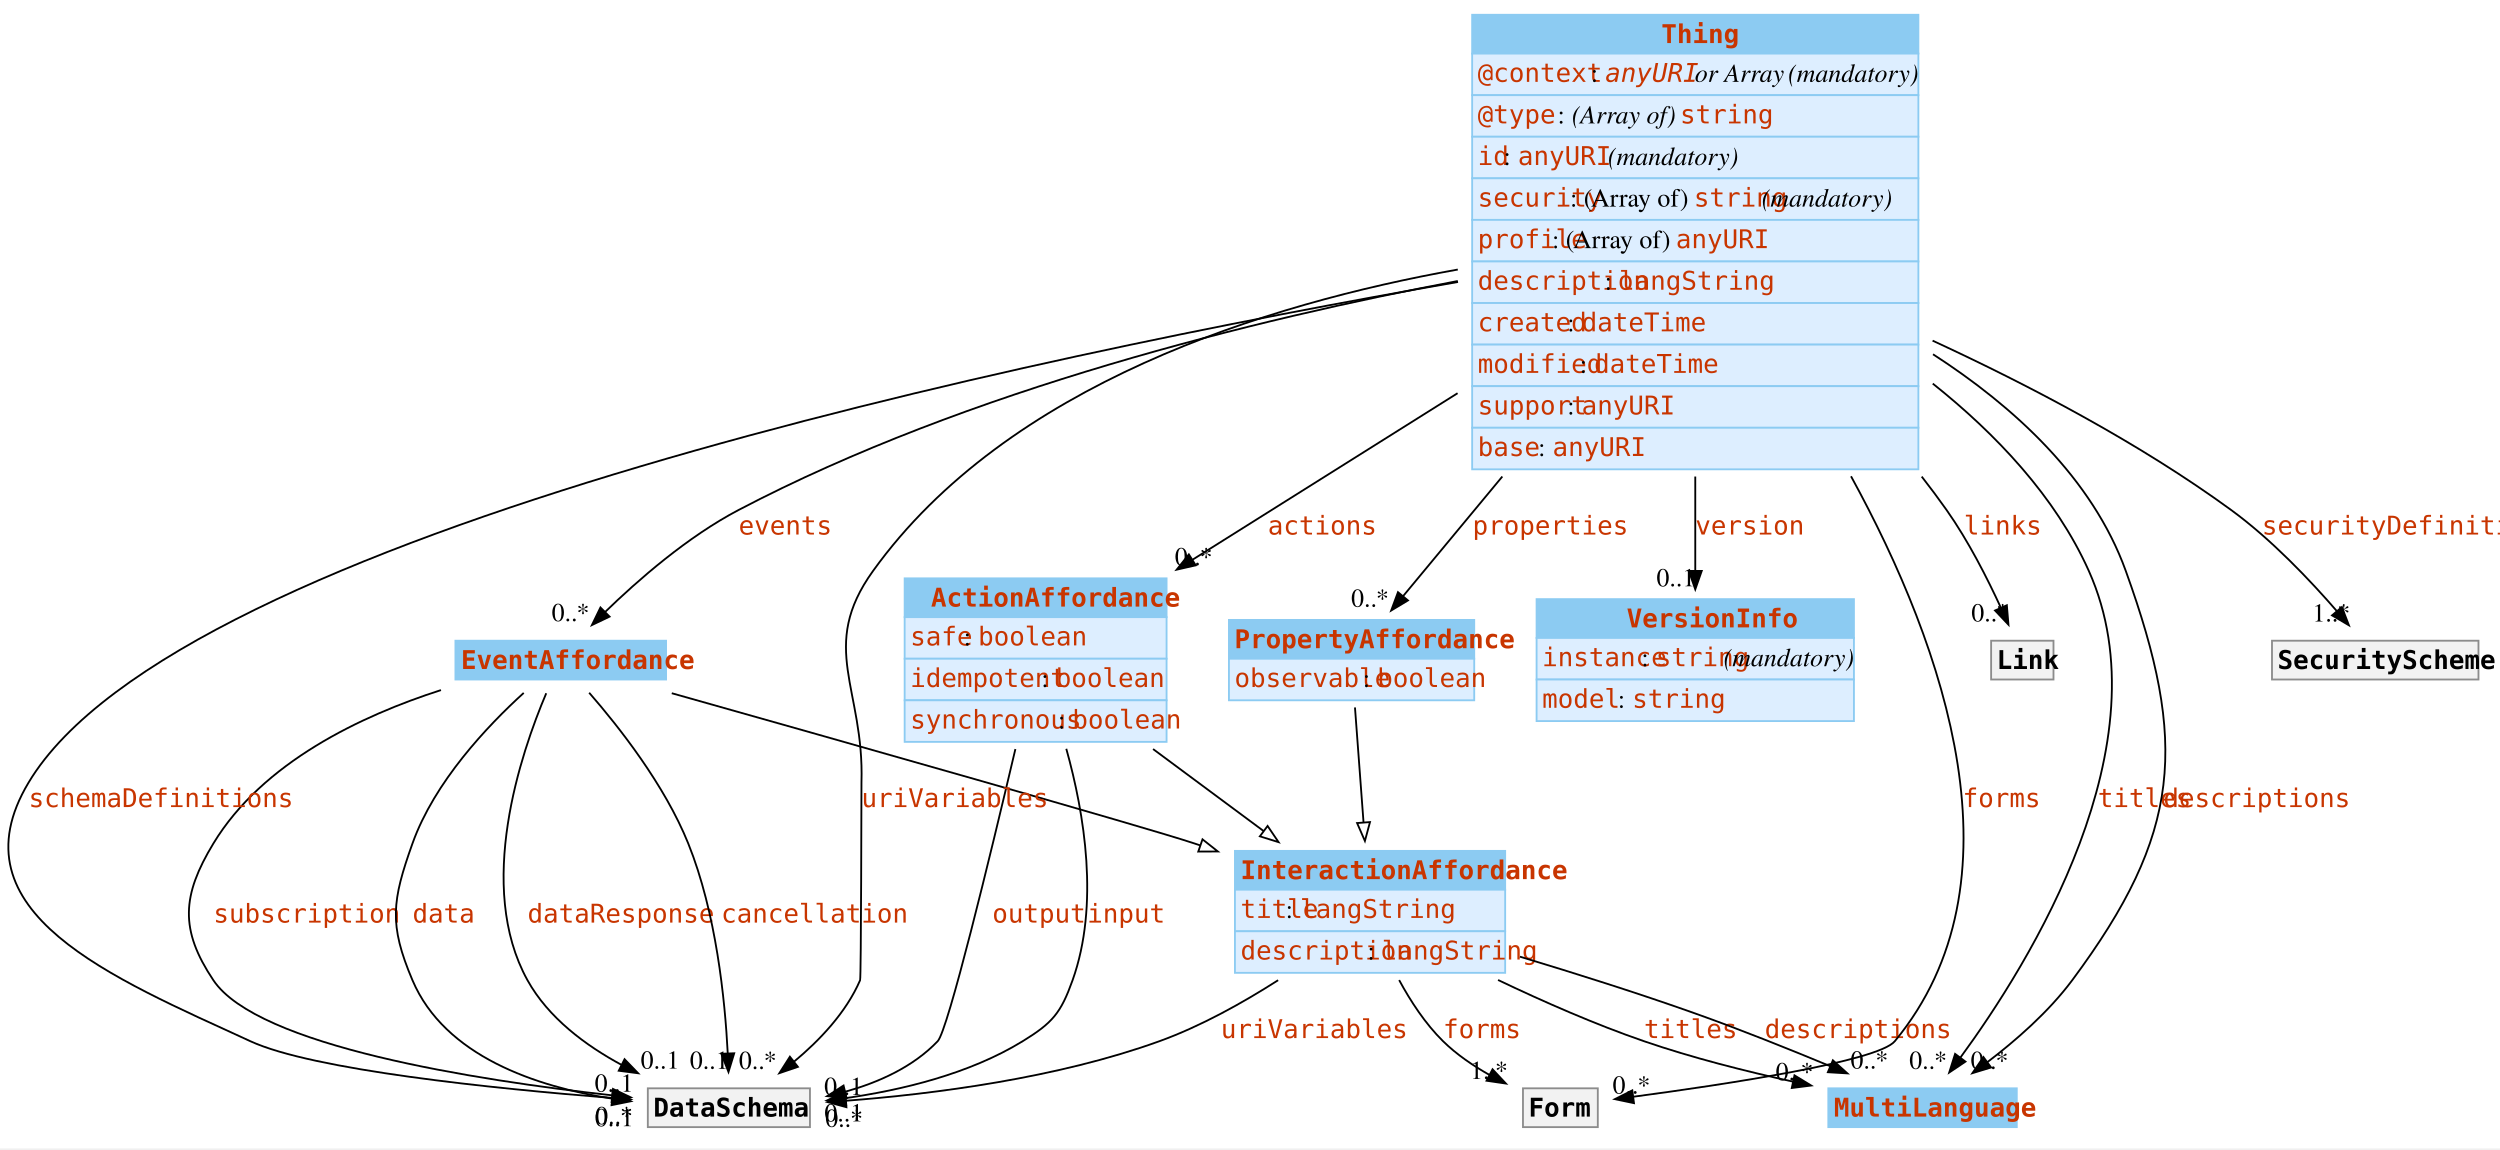
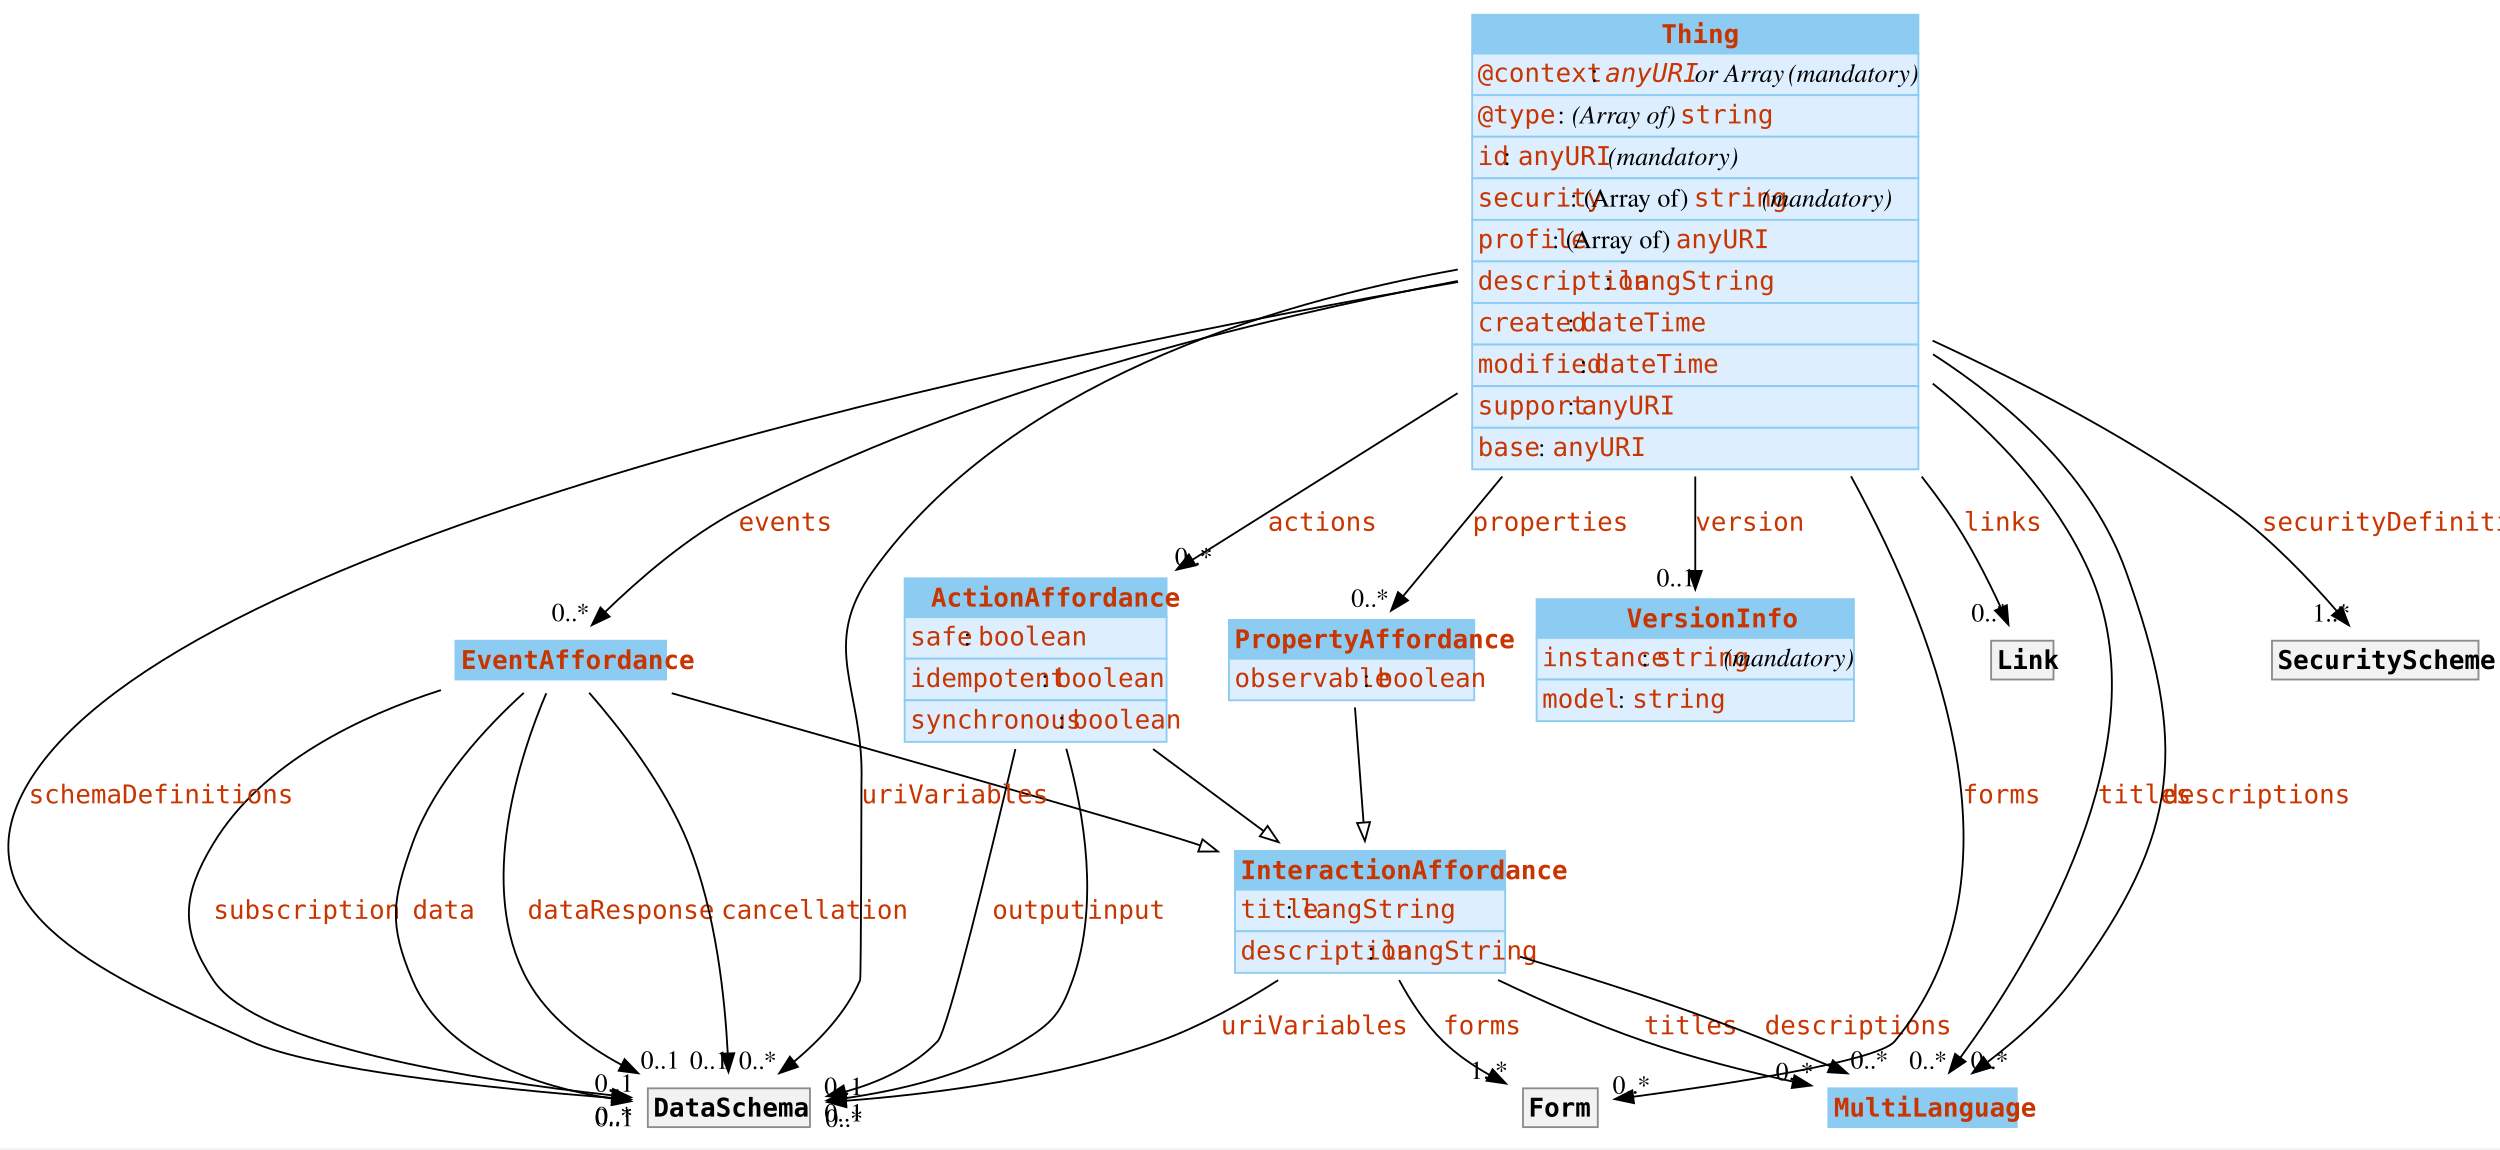
<svg xmlns="http://www.w3.org/2000/svg" width="1353pt" height="622pt" viewBox="0.00 0.00 1353.00 622.00">
  <g id="graph0" class="graph" transform="scale(1 1) rotate(0) translate(4 617.5)">
    <polygon fill="white" stroke="none" points="-4,4 -4,-617.5 1349.35,-617.5 1349.35,4 -4,4" />
    <g id="node1" class="node">
      <polygon fill="#8ccbf2" stroke="none" points="485.6,-283.5 485.6,-304.5 627.35,-304.5 627.35,-283.5 485.6,-283.5" />
      <polygon fill="none" stroke="#8ccbf2" points="485.6,-283.5 485.6,-304.5 627.35,-304.5 627.35,-283.5 485.6,-283.5" />
      <text xml:space="preserve" text-anchor="start" x="499.85" y="-289.2" font-family="mono" font-weight="bold" font-size="14.00" fill="#c83500">ActionAffordance</text>
      <polygon fill="#ddeeff" stroke="none" points="485.6,-261 485.6,-283.5 627.35,-283.5 627.35,-261 485.6,-261" />
      <polygon fill="none" stroke="#8ccbf2" points="485.6,-261 485.6,-283.5 627.35,-283.5 627.35,-261 485.6,-261" />
      <text xml:space="preserve" text-anchor="start" x="488.6" y="-268.2" font-family="mono" font-size="14.00" fill="#c83500">safe</text>
      <text xml:space="preserve" text-anchor="start" x="514.1" y="-268.2" font-family="Times,serif" font-size="14.00"> : </text>
      <text xml:space="preserve" text-anchor="start" x="525.35" y="-268.2" font-family="mono" font-size="14.00" fill="#c83500">boolean</text>
      <polygon fill="#ddeeff" stroke="none" points="485.6,-238.5 485.6,-261 627.35,-261 627.35,-238.5 485.6,-238.5" />
      <polygon fill="none" stroke="#8ccbf2" points="485.6,-238.5 485.6,-261 627.35,-261 627.35,-238.5 485.6,-238.5" />
      <text xml:space="preserve" text-anchor="start" x="488.6" y="-245.7" font-family="mono" font-size="14.00" fill="#c83500">idempotent</text>
      <text xml:space="preserve" text-anchor="start" x="556.1" y="-245.7" font-family="Times,serif" font-size="14.00"> : </text>
      <text xml:space="preserve" text-anchor="start" x="567.35" y="-245.7" font-family="mono" font-size="14.00" fill="#c83500">boolean</text>
      <polygon fill="#ddeeff" stroke="none" points="485.6,-216 485.6,-238.5 627.35,-238.5 627.35,-216 485.6,-216" />
      <polygon fill="none" stroke="#8ccbf2" points="485.6,-216 485.6,-238.5 627.35,-238.5 627.35,-216 485.6,-216" />
      <text xml:space="preserve" text-anchor="start" x="488.6" y="-223.2" font-family="mono" font-size="14.00" fill="#c83500">synchronous</text>
      <text xml:space="preserve" text-anchor="start" x="565.1" y="-223.2" font-family="Times,serif" font-size="14.00"> : </text>
      <text xml:space="preserve" text-anchor="start" x="576.35" y="-223.2" font-family="mono" font-size="14.00" fill="#c83500">boolean</text>
    </g>
    <g id="node3" class="node">
      <polygon fill="#8ccbf2" stroke="none" points="664.35,-136 664.35,-157 810.6,-157 810.6,-136 664.35,-136" />
      <polygon fill="none" stroke="#8ccbf2" points="664.35,-136 664.35,-157 810.6,-157 810.6,-136 664.35,-136" />
      <text xml:space="preserve" text-anchor="start" x="667.35" y="-141.7" font-family="mono" font-weight="bold" font-size="14.00" fill="#c83500">InteractionAffordance</text>
      <polygon fill="#ddeeff" stroke="none" points="664.35,-113.5 664.35,-136 810.6,-136 810.6,-113.5 664.35,-113.5" />
      <polygon fill="none" stroke="#8ccbf2" points="664.35,-113.5 664.35,-136 810.6,-136 810.6,-113.5 664.35,-113.5" />
      <text xml:space="preserve" text-anchor="start" x="667.35" y="-120.7" font-family="mono" font-size="14.00" fill="#c83500">title</text>
      <text xml:space="preserve" text-anchor="start" x="688.35" y="-120.7" font-family="Times,serif" font-size="14.00"> : </text>
      <text xml:space="preserve" text-anchor="start" x="699.6" y="-120.7" font-family="mono" font-size="14.00" fill="#c83500">langString</text>
      <polygon fill="#ddeeff" stroke="none" points="664.35,-91 664.35,-113.5 810.6,-113.5 810.6,-91 664.35,-91" />
      <polygon fill="none" stroke="#8ccbf2" points="664.35,-91 664.35,-113.5 810.6,-113.5 810.6,-91 664.35,-91" />
      <text xml:space="preserve" text-anchor="start" x="667.35" y="-98.2" font-family="mono" font-size="14.00" fill="#c83500">description</text>
      <text xml:space="preserve" text-anchor="start" x="732.6" y="-98.2" font-family="Times,serif" font-size="14.00"> : </text>
      <text xml:space="preserve" text-anchor="start" x="743.85" y="-98.2" font-family="mono" font-size="14.00" fill="#c83500">langString</text>
    </g>
    <g id="edge22" class="edge">
      <path fill="none" stroke="black" d="M620.04,-212.11C639.56,-197.63 660.92,-181.78 680.01,-167.63" />
      <polygon fill="white" stroke="black" points="682.02,-170.49 687.96,-161.73 677.84,-164.87 682.02,-170.49" />
    </g>
    <g id="node10" class="node">
      <polygon fill="#f2f2f2" stroke="none" points="346.6,-7.5 346.6,-28.5 434.35,-28.5 434.35,-7.5 346.6,-7.5" />
      <polygon fill="none" stroke="#8c8c8c" points="346.6,-7.5 346.6,-28.5 434.35,-28.5 434.35,-7.5 346.6,-7.5" />
      <text xml:space="preserve" text-anchor="start" x="349.6" y="-13.2" font-family="mono" font-weight="bold" font-size="14.00">DataSchema</text>
    </g>
    <g id="edge4" class="edge">
      <path fill="none" stroke="black" d="M573.08,-212.26C582.96,-176.88 591,-127.69 576.48,-87 570.11,-69.15 565.62,-63.92 549.48,-54 520.63,-36.28 483.96,-27.48 453.11,-23.13" />
      <polygon fill="black" stroke="black" points="453.9,-19.7 443.54,-21.91 453.02,-26.65 453.9,-19.7" />
-       <text xml:space="preserve" text-anchor="start" x="584.4" y="-118.2" font-family="mono" font-size="14.00" fill="#c83500">input</text>
+       <text xml:space="preserve" text-anchor="start" x="584.4" y="-120.25" font-family="mono" font-size="14.00" fill="#c83500">input</text>
      <text xml:space="preserve" text-anchor="middle" x="452.54" y="-24.92" font-family="Times,serif" font-size="14.00">0..1</text>
    </g>
    <g id="edge5" class="edge">
      <path fill="none" stroke="black" d="M545.53,-212.11C531.69,-153.33 509.02,-59.82 503.48,-54 490.21,-40.09 471.54,-31.67 453.19,-26.59" />
      <polygon fill="black" stroke="black" points="454.18,-23.23 443.63,-24.26 452.52,-30.03 454.18,-23.23" />
-       <text xml:space="preserve" text-anchor="start" x="533.02" y="-118.2" font-family="mono" font-size="14.00" fill="#c83500">output</text>
+       <text xml:space="preserve" text-anchor="start" x="533.02" y="-120.25" font-family="mono" font-size="14.00" fill="#c83500">output</text>
      <text xml:space="preserve" text-anchor="middle" x="452.66" y="-10.6" font-family="Times,serif" font-size="14.00">0..1</text>
    </g>
    <g id="node2" class="node">
      <polygon fill="#8ccbf2" stroke="none" points="242.48,-249.75 242.48,-270.75 356.48,-270.75 356.48,-249.75 242.48,-249.75" />
      <polygon fill="none" stroke="#8ccbf2" points="242.48,-249.75 242.48,-270.75 356.48,-270.75 356.48,-249.75 242.48,-249.75" />
      <text xml:space="preserve" text-anchor="start" x="245.48" y="-255.45" font-family="mono" font-weight="bold" font-size="14.00" fill="#c83500">EventAffordance</text>
    </g>
    <g id="edge23" class="edge">
      <path fill="none" stroke="black" d="M359.56,-242.33C450.52,-216.68 615.47,-169.97 642.48,-161 643.63,-160.62 644.79,-160.23 645.95,-159.84" />
      <polygon fill="white" stroke="black" points="646.79,-163.25 655.1,-156.68 644.51,-156.63 646.79,-163.25" />
    </g>
    <g id="edge6" class="edge">
      <path fill="none" stroke="black" d="M234.65,-244.03C191.53,-230.17 138.09,-204.94 111.48,-161 94.44,-132.87 93.19,-114.33 111.48,-87 135.31,-51.38 252.97,-32.94 327.68,-24.66" />
      <polygon fill="black" stroke="black" points="327.75,-28.17 337.32,-23.63 327,-21.21 327.75,-28.17" />
-       <text xml:space="preserve" text-anchor="start" x="111.48" y="-118.2" font-family="mono" font-size="14.00" fill="#c83500">subscription</text>
+       <text xml:space="preserve" text-anchor="start" x="111.48" y="-120.25" font-family="mono" font-size="14.00" fill="#c83500">subscription</text>
      <text xml:space="preserve" text-anchor="middle" x="328.33" y="-26.67" font-family="Times,serif" font-size="14.00">0..1</text>
    </g>
    <g id="edge7" class="edge">
      <path fill="none" stroke="black" d="M279.44,-242.5C259.81,-224.65 231.13,-194.4 219.23,-161 208.18,-130.02 206.36,-117.27 219.23,-87 236.73,-45.83 286.22,-29.35 327.52,-22.87" />
      <polygon fill="black" stroke="black" points="327.99,-26.33 337.42,-21.5 327.03,-19.4 327.99,-26.33" />
-       <text xml:space="preserve" text-anchor="start" x="219.23" y="-118.2" font-family="mono" font-size="14.00" fill="#c83500">data</text>
+       <text xml:space="preserve" text-anchor="start" x="219.23" y="-120.25" font-family="mono" font-size="14.00" fill="#c83500">data</text>
      <text xml:space="preserve" text-anchor="middle" x="328.42" y="-7.99" font-family="Times,serif" font-size="14.00">0..1</text>
    </g>
    <g id="edge8" class="edge">
      <path fill="none" stroke="black" d="M291.63,-242.31C277.85,-209.88 253.33,-137.74 281.48,-87 292.72,-66.73 312.81,-51.71 332.7,-41.02" />
      <polygon fill="black" stroke="black" points="334.01,-44.27 341.37,-36.65 330.86,-38.02 334.01,-44.27" />
-       <text xml:space="preserve" text-anchor="start" x="281.48" y="-118.2" font-family="mono" font-size="14.00" fill="#c83500">dataResponse</text>
+       <text xml:space="preserve" text-anchor="start" x="281.48" y="-120.25" font-family="mono" font-size="14.00" fill="#c83500">dataResponse</text>
      <text xml:space="preserve" text-anchor="middle" x="353.22" y="-39.16" font-family="Times,serif" font-size="14.00">0..1</text>
    </g>
    <g id="edge9" class="edge">
      <path fill="none" stroke="black" d="M314.86,-242.59C330.98,-224.11 355.7,-192.71 368.48,-161 383.57,-123.54 388.37,-76.68 389.86,-47.28" />
      <polygon fill="black" stroke="black" points="393.36,-47.47 390.26,-37.34 386.36,-47.2 393.36,-47.47" />
-       <text xml:space="preserve" text-anchor="start" x="386.27" y="-118.2" font-family="mono" font-size="14.00" fill="#c83500">cancellation</text>
+       <text xml:space="preserve" text-anchor="start" x="386.27" y="-120.25" font-family="mono" font-size="14.00" fill="#c83500">cancellation</text>
      <text xml:space="preserve" text-anchor="middle" x="379.82" y="-39.03" font-family="Times,serif" font-size="14.00">0..1</text>
    </g>
    <g id="node4" class="node">
      <polygon fill="#8ccbf2" stroke="none" points="985.48,-7.5 985.48,-28.5 1087.48,-28.5 1087.48,-7.5 985.48,-7.5" />
      <polygon fill="none" stroke="#8ccbf2" points="985.48,-7.5 985.48,-28.5 1087.48,-28.5 1087.48,-7.5 985.48,-7.5" />
      <text xml:space="preserve" text-anchor="start" x="988.48" y="-13.2" font-family="mono" font-weight="bold" font-size="14.00" fill="#c83500">MultiLanguage</text>
    </g>
    <g id="edge12" class="edge">
      <path fill="none" stroke="black" d="M806.75,-87.13C831.25,-75.43 859.29,-63.11 885.73,-54 911.62,-45.08 940.79,-37.71 966.52,-32.08" />
      <polygon fill="black" stroke="black" points="967.17,-35.52 976.22,-30.01 965.71,-28.67 967.17,-35.52" />
-       <text xml:space="preserve" text-anchor="start" x="885.73" y="-55.7" font-family="mono" font-size="14.00" fill="#c83500">titles</text>
+       <text xml:space="preserve" text-anchor="start" x="885.73" y="-57.75" font-family="mono" font-size="14.00" fill="#c83500">titles</text>
      <text xml:space="preserve" text-anchor="middle" x="967.2" y="-32.89" font-family="Times,serif" font-size="14.00">0..*</text>
    </g>
    <g id="edge14" class="edge">
      <path fill="none" stroke="black" d="M818.58,-99.75C848.58,-90.72 882.76,-79.93 913.48,-69 937.83,-60.33 964.45,-49.66 986.68,-40.41" />
      <polygon fill="black" stroke="black" points="987.95,-43.67 995.82,-36.58 985.24,-37.22 987.95,-43.67" />
-       <text xml:space="preserve" text-anchor="start" x="951.04" y="-55.7" font-family="mono" font-size="14.00" fill="#c83500">descriptions</text>
+       <text xml:space="preserve" text-anchor="start" x="951.04" y="-57.75" font-family="mono" font-size="14.00" fill="#c83500">descriptions</text>
      <text xml:space="preserve" text-anchor="middle" x="1007.71" y="-39.2" font-family="Times,serif" font-size="14.00">0..*</text>
    </g>
    <g id="node8" class="node">
      <polygon fill="#f2f2f2" stroke="none" points="820.23,-7.5 820.23,-28.5 860.73,-28.5 860.73,-7.5 820.23,-7.5" />
      <polygon fill="none" stroke="#8c8c8c" points="820.23,-7.5 820.23,-28.5 860.73,-28.5 860.73,-7.5 820.23,-7.5" />
      <text xml:space="preserve" text-anchor="start" x="823.23" y="-13.2" font-family="mono" font-weight="bold" font-size="14.00">Form</text>
    </g>
    <g id="edge1" class="edge">
      <path fill="none" stroke="black" d="M753.22,-87.08C759.45,-75.57 767.43,-63.39 776.98,-54 784.28,-46.82 793.35,-40.66 802.34,-35.61" />
      <polygon fill="black" stroke="black" points="803.76,-38.81 811,-31.08 800.52,-32.61 803.76,-38.81" />
-       <text xml:space="preserve" text-anchor="start" x="776.98" y="-55.7" font-family="mono" font-size="14.00" fill="#c83500">forms</text>
+       <text xml:space="preserve" text-anchor="start" x="776.98" y="-57.75" font-family="mono" font-size="14.00" fill="#c83500">forms</text>
      <text xml:space="preserve" text-anchor="middle" x="801.84" y="-33.58" font-family="Times,serif" font-size="14.00">1..*</text>
    </g>
    <g id="edge18" class="edge">
      <path fill="none" stroke="black" d="M687.72,-87.02C668.5,-74.72 645.78,-62.06 623.48,-54 568.21,-34.03 501.6,-25.45 453.78,-21.77" />
      <polygon fill="black" stroke="black" points="454.09,-18.28 443.86,-21.06 453.59,-25.26 454.09,-18.28" />
-       <text xml:space="preserve" text-anchor="start" x="656.72" y="-55.7" font-family="mono" font-size="14.00" fill="#c83500">uriVariables</text>
+       <text xml:space="preserve" text-anchor="start" x="656.72" y="-57.75" font-family="mono" font-size="14.00" fill="#c83500">uriVariables</text>
      <text xml:space="preserve" text-anchor="middle" x="452.85" y="-7.65" font-family="Times,serif" font-size="14.00">0..*</text>
    </g>
    <g id="node5" class="node">
      <polygon fill="#8ccbf2" stroke="none" points="661.1,-261 661.1,-282 793.85,-282 793.85,-261 661.1,-261" />
      <polygon fill="none" stroke="#8ccbf2" points="661.1,-261 661.1,-282 793.85,-282 793.85,-261 661.1,-261" />
      <text xml:space="preserve" text-anchor="start" x="664.1" y="-266.7" font-family="mono" font-weight="bold" font-size="14.00" fill="#c83500">PropertyAffordance</text>
      <polygon fill="#ddeeff" stroke="none" points="661.1,-238.5 661.1,-261 793.85,-261 793.85,-238.5 661.1,-238.5" />
      <polygon fill="none" stroke="#8ccbf2" points="661.1,-238.5 661.1,-261 793.85,-261 793.85,-238.5 661.1,-238.5" />
      <text xml:space="preserve" text-anchor="start" x="664.1" y="-245.7" font-family="mono" font-size="14.00" fill="#c83500">observable</text>
      <text xml:space="preserve" text-anchor="start" x="730.1" y="-245.7" font-family="Times,serif" font-size="14.00"> : </text>
      <text xml:space="preserve" text-anchor="start" x="741.35" y="-245.7" font-family="mono" font-size="14.00" fill="#c83500">boolean</text>
    </g>
    <g id="edge24" class="edge">
      <path fill="none" stroke="black" d="M729.31,-234.63C730.61,-217.19 732.39,-193.25 733.96,-172.2" />
      <polygon fill="white" stroke="black" points="737.44,-172.59 734.69,-162.36 730.46,-172.07 737.44,-172.59" />
    </g>
    <g id="node6" class="node">
      <polygon fill="#8ccbf2" stroke="none" points="792.73,-588.5 792.73,-609.5 1034.23,-609.5 1034.23,-588.5 792.73,-588.5" />
      <polygon fill="none" stroke="#8ccbf2" points="792.73,-588.5 792.73,-609.5 1034.23,-609.5 1034.23,-588.5 792.73,-588.5" />
      <text xml:space="preserve" text-anchor="start" x="895.1" y="-594.2" font-family="mono" font-weight="bold" font-size="14.00" fill="#c83500">Thing</text>
      <polygon fill="#ddeeff" stroke="none" points="792.73,-566 792.73,-588.5 1034.23,-588.5 1034.23,-566 792.73,-566" />
      <polygon fill="none" stroke="#8ccbf2" points="792.73,-566 792.73,-588.5 1034.23,-588.5 1034.23,-566 792.73,-566" />
      <text xml:space="preserve" text-anchor="start" x="795.73" y="-573.2" font-family="mono" font-size="14.00" fill="#c83500">@context</text>
      <text xml:space="preserve" text-anchor="start" x="853.48" y="-573.2" font-family="Times,serif" font-size="14.00"> : </text>
      <text xml:space="preserve" text-anchor="start" x="864.73" y="-573.2" font-family="mono" font-style="italic" font-size="14.00" fill="#c83500">anyURI</text>
      <text xml:space="preserve" text-anchor="start" x="909.73" y="-573.2" font-family="Times,serif" font-style="italic" font-size="14.00"> or Array</text>
      <text xml:space="preserve" text-anchor="start" x="959.98" y="-573.2" font-family="Times,serif" font-size="14.00"> </text>
      <text xml:space="preserve" text-anchor="start" x="963.73" y="-573.2" font-family="Times,serif" font-style="italic" font-size="14.00">(mandatory)</text>
      <polygon fill="#ddeeff" stroke="none" points="792.73,-543.5 792.73,-566 1034.23,-566 1034.23,-543.5 792.73,-543.5" />
      <polygon fill="none" stroke="#8ccbf2" points="792.73,-543.5 792.73,-566 1034.23,-566 1034.23,-543.5 792.73,-543.5" />
      <text xml:space="preserve" text-anchor="start" x="795.73" y="-550.7" font-family="mono" font-size="14.00" fill="#c83500">@type</text>
      <text xml:space="preserve" text-anchor="start" x="835.48" y="-550.7" font-family="Times,serif" font-size="14.00"> : </text>
      <text xml:space="preserve" text-anchor="start" x="846.73" y="-550.7" font-family="Times,serif" font-style="italic" font-size="14.00">(Array of) </text>
      <text xml:space="preserve" text-anchor="start" x="905.23" y="-550.7" font-family="mono" font-size="14.00" fill="#c83500">string</text>
      <polygon fill="#ddeeff" stroke="none" points="792.73,-521 792.73,-543.5 1034.23,-543.5 1034.23,-521 792.73,-521" />
      <polygon fill="none" stroke="#8ccbf2" points="792.73,-521 792.73,-543.5 1034.23,-543.5 1034.23,-521 792.73,-521" />
      <text xml:space="preserve" text-anchor="start" x="795.73" y="-528.2" font-family="mono" font-size="14.00" fill="#c83500">id</text>
      <text xml:space="preserve" text-anchor="start" x="806.23" y="-528.2" font-family="Times,serif" font-size="14.00"> : </text>
      <text xml:space="preserve" text-anchor="start" x="817.48" y="-528.2" font-family="mono" font-size="14.00" fill="#c83500">anyURI</text>
      <text xml:space="preserve" text-anchor="start" x="862.48" y="-528.2" font-family="Times,serif" font-size="14.00"> </text>
      <text xml:space="preserve" text-anchor="start" x="866.23" y="-528.2" font-family="Times,serif" font-style="italic" font-size="14.00">(mandatory)</text>
      <polygon fill="#ddeeff" stroke="none" points="792.73,-498.5 792.73,-521 1034.23,-521 1034.23,-498.5 792.73,-498.5" />
      <polygon fill="none" stroke="#8ccbf2" points="792.73,-498.5 792.73,-521 1034.23,-521 1034.23,-498.5 792.73,-498.5" />
      <text xml:space="preserve" text-anchor="start" x="795.73" y="-505.7" font-family="mono" font-size="14.00" fill="#c83500">security</text>
      <text xml:space="preserve" text-anchor="start" x="842.23" y="-505.7" font-family="Times,serif" font-size="14.00"> : (Array of) </text>
      <text xml:space="preserve" text-anchor="start" x="912.73" y="-505.7" font-family="mono" font-size="14.00" fill="#c83500">string</text>
      <text xml:space="preserve" text-anchor="start" x="945.73" y="-505.7" font-family="Times,serif" font-size="14.00"> </text>
      <text xml:space="preserve" text-anchor="start" x="949.48" y="-505.7" font-family="Times,serif" font-style="italic" font-size="14.00">(mandatory)</text>
      <polygon fill="#ddeeff" stroke="none" points="792.73,-476 792.73,-498.5 1034.23,-498.5 1034.23,-476 792.73,-476" />
      <polygon fill="none" stroke="#8ccbf2" points="792.73,-476 792.73,-498.5 1034.23,-498.5 1034.23,-476 792.73,-476" />
      <text xml:space="preserve" text-anchor="start" x="795.73" y="-483.2" font-family="mono" font-size="14.00" fill="#c83500">profile</text>
      <text xml:space="preserve" text-anchor="start" x="832.48" y="-483.2" font-family="Times,serif" font-size="14.00"> : (Array of) </text>
      <text xml:space="preserve" text-anchor="start" x="902.98" y="-483.2" font-family="mono" font-size="14.00" fill="#c83500">anyURI</text>
      <polygon fill="#ddeeff" stroke="none" points="792.73,-453.5 792.73,-476 1034.23,-476 1034.23,-453.5 792.73,-453.5" />
      <polygon fill="none" stroke="#8ccbf2" points="792.73,-453.5 792.73,-476 1034.23,-476 1034.23,-453.5 792.73,-453.5" />
      <text xml:space="preserve" text-anchor="start" x="795.73" y="-460.7" font-family="mono" font-size="14.00" fill="#c83500">description</text>
      <text xml:space="preserve" text-anchor="start" x="860.98" y="-460.7" font-family="Times,serif" font-size="14.00"> : </text>
      <text xml:space="preserve" text-anchor="start" x="872.23" y="-460.7" font-family="mono" font-size="14.00" fill="#c83500">langString</text>
      <polygon fill="#ddeeff" stroke="none" points="792.73,-431 792.73,-453.5 1034.23,-453.5 1034.23,-431 792.73,-431" />
      <polygon fill="none" stroke="#8ccbf2" points="792.73,-431 792.73,-453.5 1034.23,-453.5 1034.23,-431 792.73,-431" />
      <text xml:space="preserve" text-anchor="start" x="795.73" y="-438.2" font-family="mono" font-size="14.00" fill="#c83500">created</text>
      <text xml:space="preserve" text-anchor="start" x="840.73" y="-438.2" font-family="Times,serif" font-size="14.00"> : </text>
      <text xml:space="preserve" text-anchor="start" x="851.98" y="-438.2" font-family="mono" font-size="14.00" fill="#c83500">dateTime</text>
      <polygon fill="#ddeeff" stroke="none" points="792.73,-408.5 792.73,-431 1034.23,-431 1034.23,-408.5 792.73,-408.5" />
      <polygon fill="none" stroke="#8ccbf2" points="792.73,-408.5 792.73,-431 1034.23,-431 1034.23,-408.5 792.73,-408.5" />
      <text xml:space="preserve" text-anchor="start" x="795.73" y="-415.7" font-family="mono" font-size="14.00" fill="#c83500">modified</text>
      <text xml:space="preserve" text-anchor="start" x="847.48" y="-415.7" font-family="Times,serif" font-size="14.00"> : </text>
      <text xml:space="preserve" text-anchor="start" x="858.73" y="-415.7" font-family="mono" font-size="14.00" fill="#c83500">dateTime</text>
      <polygon fill="#ddeeff" stroke="none" points="792.73,-386 792.73,-408.5 1034.23,-408.5 1034.23,-386 792.73,-386" />
      <polygon fill="none" stroke="#8ccbf2" points="792.73,-386 792.73,-408.5 1034.23,-408.5 1034.23,-386 792.73,-386" />
      <text xml:space="preserve" text-anchor="start" x="795.73" y="-393.2" font-family="mono" font-size="14.00" fill="#c83500">support</text>
      <text xml:space="preserve" text-anchor="start" x="840.73" y="-393.2" font-family="Times,serif" font-size="14.00"> : </text>
      <text xml:space="preserve" text-anchor="start" x="851.98" y="-393.2" font-family="mono" font-size="14.00" fill="#c83500">anyURI</text>
      <polygon fill="#ddeeff" stroke="none" points="792.73,-363.5 792.73,-386 1034.23,-386 1034.23,-363.5 792.73,-363.5" />
      <polygon fill="none" stroke="#8ccbf2" points="792.73,-363.5 792.73,-386 1034.23,-386 1034.23,-363.5 792.73,-363.5" />
      <text xml:space="preserve" text-anchor="start" x="795.73" y="-370.7" font-family="mono" font-size="14.00" fill="#c83500">base</text>
      <text xml:space="preserve" text-anchor="start" x="824.98" y="-370.7" font-family="Times,serif" font-size="14.00"> : </text>
      <text xml:space="preserve" text-anchor="start" x="836.23" y="-370.7" font-family="mono" font-size="14.00" fill="#c83500">anyURI</text>
    </g>
    <g id="edge20" class="edge">
      <path fill="none" stroke="black" d="M784.84,-404.7C737.01,-374.65 683.98,-341.34 641.07,-314.39" />
      <polygon fill="black" stroke="black" points="643.13,-311.55 632.8,-309.19 639.41,-317.48 643.13,-311.55" />
-       <text xml:space="preserve" text-anchor="start" x="682.14" y="-328.2" font-family="mono" font-size="14.00" fill="#c83500">actions</text>
+       <text xml:space="preserve" text-anchor="start" x="682.14" y="-330.25" font-family="mono" font-size="14.00" fill="#c83500">actions</text>
      <text xml:space="preserve" text-anchor="middle" x="642.02" y="-311.59" font-family="Times,serif" font-size="14.00">0..*</text>
    </g>
    <g id="edge21" class="edge">
      <path fill="none" stroke="black" d="M784.97,-465.42C676.63,-444.91 519.86,-406.62 395.73,-341.5 368.16,-327.04 341.34,-303.67 323.04,-285.87" />
      <polygon fill="black" stroke="black" points="325.9,-283.78 316.34,-279.21 320.96,-288.74 325.9,-283.78" />
-       <text xml:space="preserve" text-anchor="start" x="395.73" y="-328.2" font-family="mono" font-size="14.00" fill="#c83500">events</text>
+       <text xml:space="preserve" text-anchor="start" x="395.73" y="-330.25" font-family="mono" font-size="14.00" fill="#c83500">events</text>
      <text xml:space="preserve" text-anchor="middle" x="304.77" y="-281.34" font-family="Times,serif" font-size="14.00">0..*</text>
    </g>
    <g id="edge13" class="edge">
      <path fill="none" stroke="black" d="M1042.01,-409.9C1076.15,-382.71 1108.49,-348.65 1126.48,-308.5 1168.33,-215.09 1094.66,-96.54 1056.83,-44.95" />
      <polygon fill="black" stroke="black" points="1059.71,-42.95 1050.91,-37.04 1054.1,-47.14 1059.71,-42.95" />
-       <text xml:space="preserve" text-anchor="start" x="1131.33" y="-180.7" font-family="mono" font-size="14.00" fill="#c83500">titles</text>
+       <text xml:space="preserve" text-anchor="start" x="1131.33" y="-182.75" font-family="mono" font-size="14.00" fill="#c83500">titles</text>
      <text xml:space="preserve" text-anchor="middle" x="1039.5" y="-39.03" font-family="Times,serif" font-size="14.00">0..*</text>
    </g>
    <g id="edge15" class="edge">
      <path fill="none" stroke="black" d="M1042.15,-425.77C1085.93,-397.47 1128.38,-358.68 1146.48,-308.5 1180.16,-215.1 1176.71,-166.68 1117.48,-87 1104.75,-69.88 1086.89,-54.29 1071.18,-42.37" />
      <polygon fill="black" stroke="black" points="1073.58,-39.79 1063.45,-36.69 1069.43,-45.43 1073.58,-39.79" />
-       <text xml:space="preserve" text-anchor="start" x="1166.82" y="-180.7" font-family="mono" font-size="14.00" fill="#c83500">descriptions</text>
+       <text xml:space="preserve" text-anchor="start" x="1166.82" y="-182.75" font-family="mono" font-size="14.00" fill="#c83500">descriptions</text>
      <text xml:space="preserve" text-anchor="middle" x="1072.73" y="-38.99" font-family="Times,serif" font-size="14.00">0..*</text>
    </g>
    <g id="edge19" class="edge">
      <path fill="none" stroke="black" d="M809.06,-359.61C789.17,-335.63 770,-312.51 755.23,-294.72" />
      <polygon fill="black" stroke="black" points="757.98,-292.55 748.9,-287.08 752.59,-297.02 757.98,-292.55" />
-       <text xml:space="preserve" text-anchor="start" x="792.95" y="-328.2" font-family="mono" font-size="14.00" fill="#c83500">properties</text>
+       <text xml:space="preserve" text-anchor="start" x="792.95" y="-330.25" font-family="mono" font-size="14.00" fill="#c83500">properties</text>
      <text xml:space="preserve" text-anchor="middle" x="737.44" y="-289.12" font-family="Times,serif" font-size="14.00">0..*</text>
    </g>
    <g id="node7" class="node">
      <polygon fill="#8ccbf2" stroke="none" points="827.6,-272.25 827.6,-293.25 999.35,-293.25 999.35,-272.25 827.6,-272.25" />
      <polygon fill="none" stroke="#8ccbf2" points="827.6,-272.25 827.6,-293.25 999.35,-293.25 999.35,-272.25 827.6,-272.25" />
      <text xml:space="preserve" text-anchor="start" x="876.35" y="-277.95" font-family="mono" font-weight="bold" font-size="14.00" fill="#c83500">VersionInfo</text>
      <polygon fill="#ddeeff" stroke="none" points="827.6,-249.75 827.6,-272.25 999.35,-272.25 999.35,-249.75 827.6,-249.75" />
      <polygon fill="none" stroke="#8ccbf2" points="827.6,-249.75 827.6,-272.25 999.35,-272.25 999.35,-249.75 827.6,-249.75" />
      <text xml:space="preserve" text-anchor="start" x="830.6" y="-256.95" font-family="mono" font-size="14.00" fill="#c83500">instance</text>
      <text xml:space="preserve" text-anchor="start" x="880.85" y="-256.95" font-family="Times,serif" font-size="14.00"> : </text>
      <text xml:space="preserve" text-anchor="start" x="892.1" y="-256.95" font-family="mono" font-size="14.00" fill="#c83500">string</text>
      <text xml:space="preserve" text-anchor="start" x="925.1" y="-256.95" font-family="Times,serif" font-size="14.00"> </text>
      <text xml:space="preserve" text-anchor="start" x="928.85" y="-256.95" font-family="Times,serif" font-style="italic" font-size="14.00">(mandatory)</text>
      <polygon fill="#ddeeff" stroke="none" points="827.6,-227.25 827.6,-249.75 999.35,-249.75 999.35,-227.25 827.6,-227.25" />
      <polygon fill="none" stroke="#8ccbf2" points="827.6,-227.25 827.6,-249.75 999.35,-249.75 999.35,-227.25 827.6,-227.25" />
      <text xml:space="preserve" text-anchor="start" x="830.6" y="-234.45" font-family="mono" font-size="14.00" fill="#c83500">model</text>
      <text xml:space="preserve" text-anchor="start" x="868.1" y="-234.45" font-family="Times,serif" font-size="14.00"> : </text>
      <text xml:space="preserve" text-anchor="start" x="879.35" y="-234.45" font-family="mono" font-size="14.00" fill="#c83500">string</text>
    </g>
    <g id="edge10" class="edge">
      <path fill="none" stroke="black" d="M913.48,-359.61C913.48,-341.31 913.48,-323.51 913.48,-308.19" />
      <polygon fill="black" stroke="black" points="916.98,-308.51 913.48,-298.51 909.98,-308.51 916.98,-308.51" />
-       <text xml:space="preserve" text-anchor="start" x="913.48" y="-328.2" font-family="mono" font-size="14.00" fill="#c83500">version</text>
+       <text xml:space="preserve" text-anchor="start" x="913.48" y="-330.25" font-family="mono" font-size="14.00" fill="#c83500">version</text>
      <text xml:space="preserve" text-anchor="middle" x="902.98" y="-300.2" font-family="Times,serif" font-size="14.00">0..1</text>
    </g>
    <g id="edge3" class="edge">
      <path fill="none" stroke="black" d="M997.78,-359.73C1049.08,-266.02 1092.38,-139.92 1021.48,-54 1012.5,-43.12 930.07,-30.63 879.6,-23.9" />
      <polygon fill="black" stroke="black" points="880.31,-20.47 869.94,-22.64 879.4,-27.41 880.31,-20.47" />
-       <text xml:space="preserve" text-anchor="start" x="1058.18" y="-180.7" font-family="mono" font-size="14.00" fill="#c83500">forms</text>
+       <text xml:space="preserve" text-anchor="start" x="1058.18" y="-182.75" font-family="mono" font-size="14.00" fill="#c83500">forms</text>
      <text xml:space="preserve" text-anchor="middle" x="878.94" y="-25.64" font-family="Times,serif" font-size="14.00">0..*</text>
    </g>
    <g id="node9" class="node">
      <polygon fill="#f2f2f2" stroke="none" points="1073.6,-249.75 1073.6,-270.75 1107.35,-270.75 1107.35,-249.75 1073.6,-249.75" />
      <polygon fill="none" stroke="#8c8c8c" points="1073.6,-249.75 1073.6,-270.75 1107.35,-270.75 1107.35,-249.75 1073.6,-249.75" />
      <text xml:space="preserve" text-anchor="start" x="1076.6" y="-255.45" font-family="mono" font-weight="bold" font-size="14.00">Link</text>
    </g>
    <g id="edge2" class="edge">
      <path fill="none" stroke="black" d="M1036.03,-359.58C1040.71,-353.58 1045.21,-347.54 1049.48,-341.5 1061.21,-324.88 1071.59,-304.45 1078.98,-288.36" />
      <polygon fill="black" stroke="black" points="1082.1,-289.95 1082.98,-279.4 1075.71,-287.1 1082.1,-289.95" />
-       <text xml:space="preserve" text-anchor="start" x="1058.84" y="-328.2" font-family="mono" font-size="14.00" fill="#c83500">links</text>
+       <text xml:space="preserve" text-anchor="start" x="1058.84" y="-330.25" font-family="mono" font-size="14.00" fill="#c83500">links</text>
      <text xml:space="preserve" text-anchor="middle" x="1073.09" y="-281.21" font-family="Times,serif" font-size="14.00">0..*</text>
    </g>
    <g id="edge16" class="edge">
      <path fill="none" stroke="black" d="M785.08,-464.9C555.81,-424.98 92.35,-329 11.48,-194 -30.64,-123.7 57.03,-88.26 131.48,-54 165.31,-38.43 262.23,-28.44 327.44,-23.27" />
      <polygon fill="black" stroke="black" points="327.61,-26.77 337.31,-22.51 327.07,-19.79 327.61,-26.77" />
-       <text xml:space="preserve" text-anchor="start" x="11.48" y="-180.7" font-family="mono" font-size="14.00" fill="#c83500">schemaDefinitions</text>
+       <text xml:space="preserve" text-anchor="start" x="11.48" y="-182.75" font-family="mono" font-size="14.00" fill="#c83500">schemaDefinitions</text>
      <text xml:space="preserve" text-anchor="middle" x="328.32" y="-9.09" font-family="Times,serif" font-size="14.00">0..*</text>
    </g>
    <g id="edge17" class="edge">
      <path fill="none" stroke="black" d="M784.96,-471.63C681.32,-453.05 541.22,-409.67 468.48,-308.5 438.73,-267.12 463.8,-244.94 462.23,-194 462.18,-192.51 462.07,-88.36 461.48,-87 453.94,-69.51 439.49,-54.35 425.58,-42.81" />
      <polygon fill="black" stroke="black" points="427.82,-40.12 417.79,-36.7 423.49,-45.63 427.82,-40.12" />
-       <text xml:space="preserve" text-anchor="start" x="462.23" y="-180.7" font-family="mono" font-size="14.00" fill="#c83500">uriVariables</text>
+       <text xml:space="preserve" text-anchor="start" x="462.23" y="-182.75" font-family="mono" font-size="14.00" fill="#c83500">uriVariables</text>
      <text xml:space="preserve" text-anchor="middle" x="406.1" y="-38.97" font-family="Times,serif" font-size="14.00">0..*</text>
    </g>
    <g id="node11" class="node">
      <polygon fill="#f2f2f2" stroke="none" points="1225.6,-249.75 1225.6,-270.75 1337.35,-270.75 1337.35,-249.75 1225.6,-249.75" />
      <polygon fill="none" stroke="#8c8c8c" points="1225.6,-249.75 1225.6,-270.75 1337.35,-270.75 1337.35,-249.75 1225.6,-249.75" />
      <text xml:space="preserve" text-anchor="start" x="1228.6" y="-255.45" font-family="mono" font-weight="bold" font-size="14.00">SecurityScheme</text>
    </g>
    <g id="edge11" class="edge">
      <path fill="none" stroke="black" d="M1041.92,-433.14C1094.33,-408.93 1154.09,-377.53 1203.48,-341.5 1225.26,-325.61 1246.36,-303.36 1261.1,-286.31" />
      <polygon fill="black" stroke="black" points="1263.43,-288.98 1267.23,-279.09 1258.09,-284.46 1263.43,-288.98" />
-       <text xml:space="preserve" text-anchor="start" x="1220.12" y="-328.2" font-family="mono" font-size="14.00" fill="#c83500">securityDefinitions</text>
+       <text xml:space="preserve" text-anchor="start" x="1220.12" y="-330.25" font-family="mono" font-size="14.00" fill="#c83500">securityDefinitions</text>
      <text xml:space="preserve" text-anchor="middle" x="1257.7" y="-281.14" font-family="Times,serif" font-size="14.00">1..*</text>
    </g>
  </g>
</svg>
